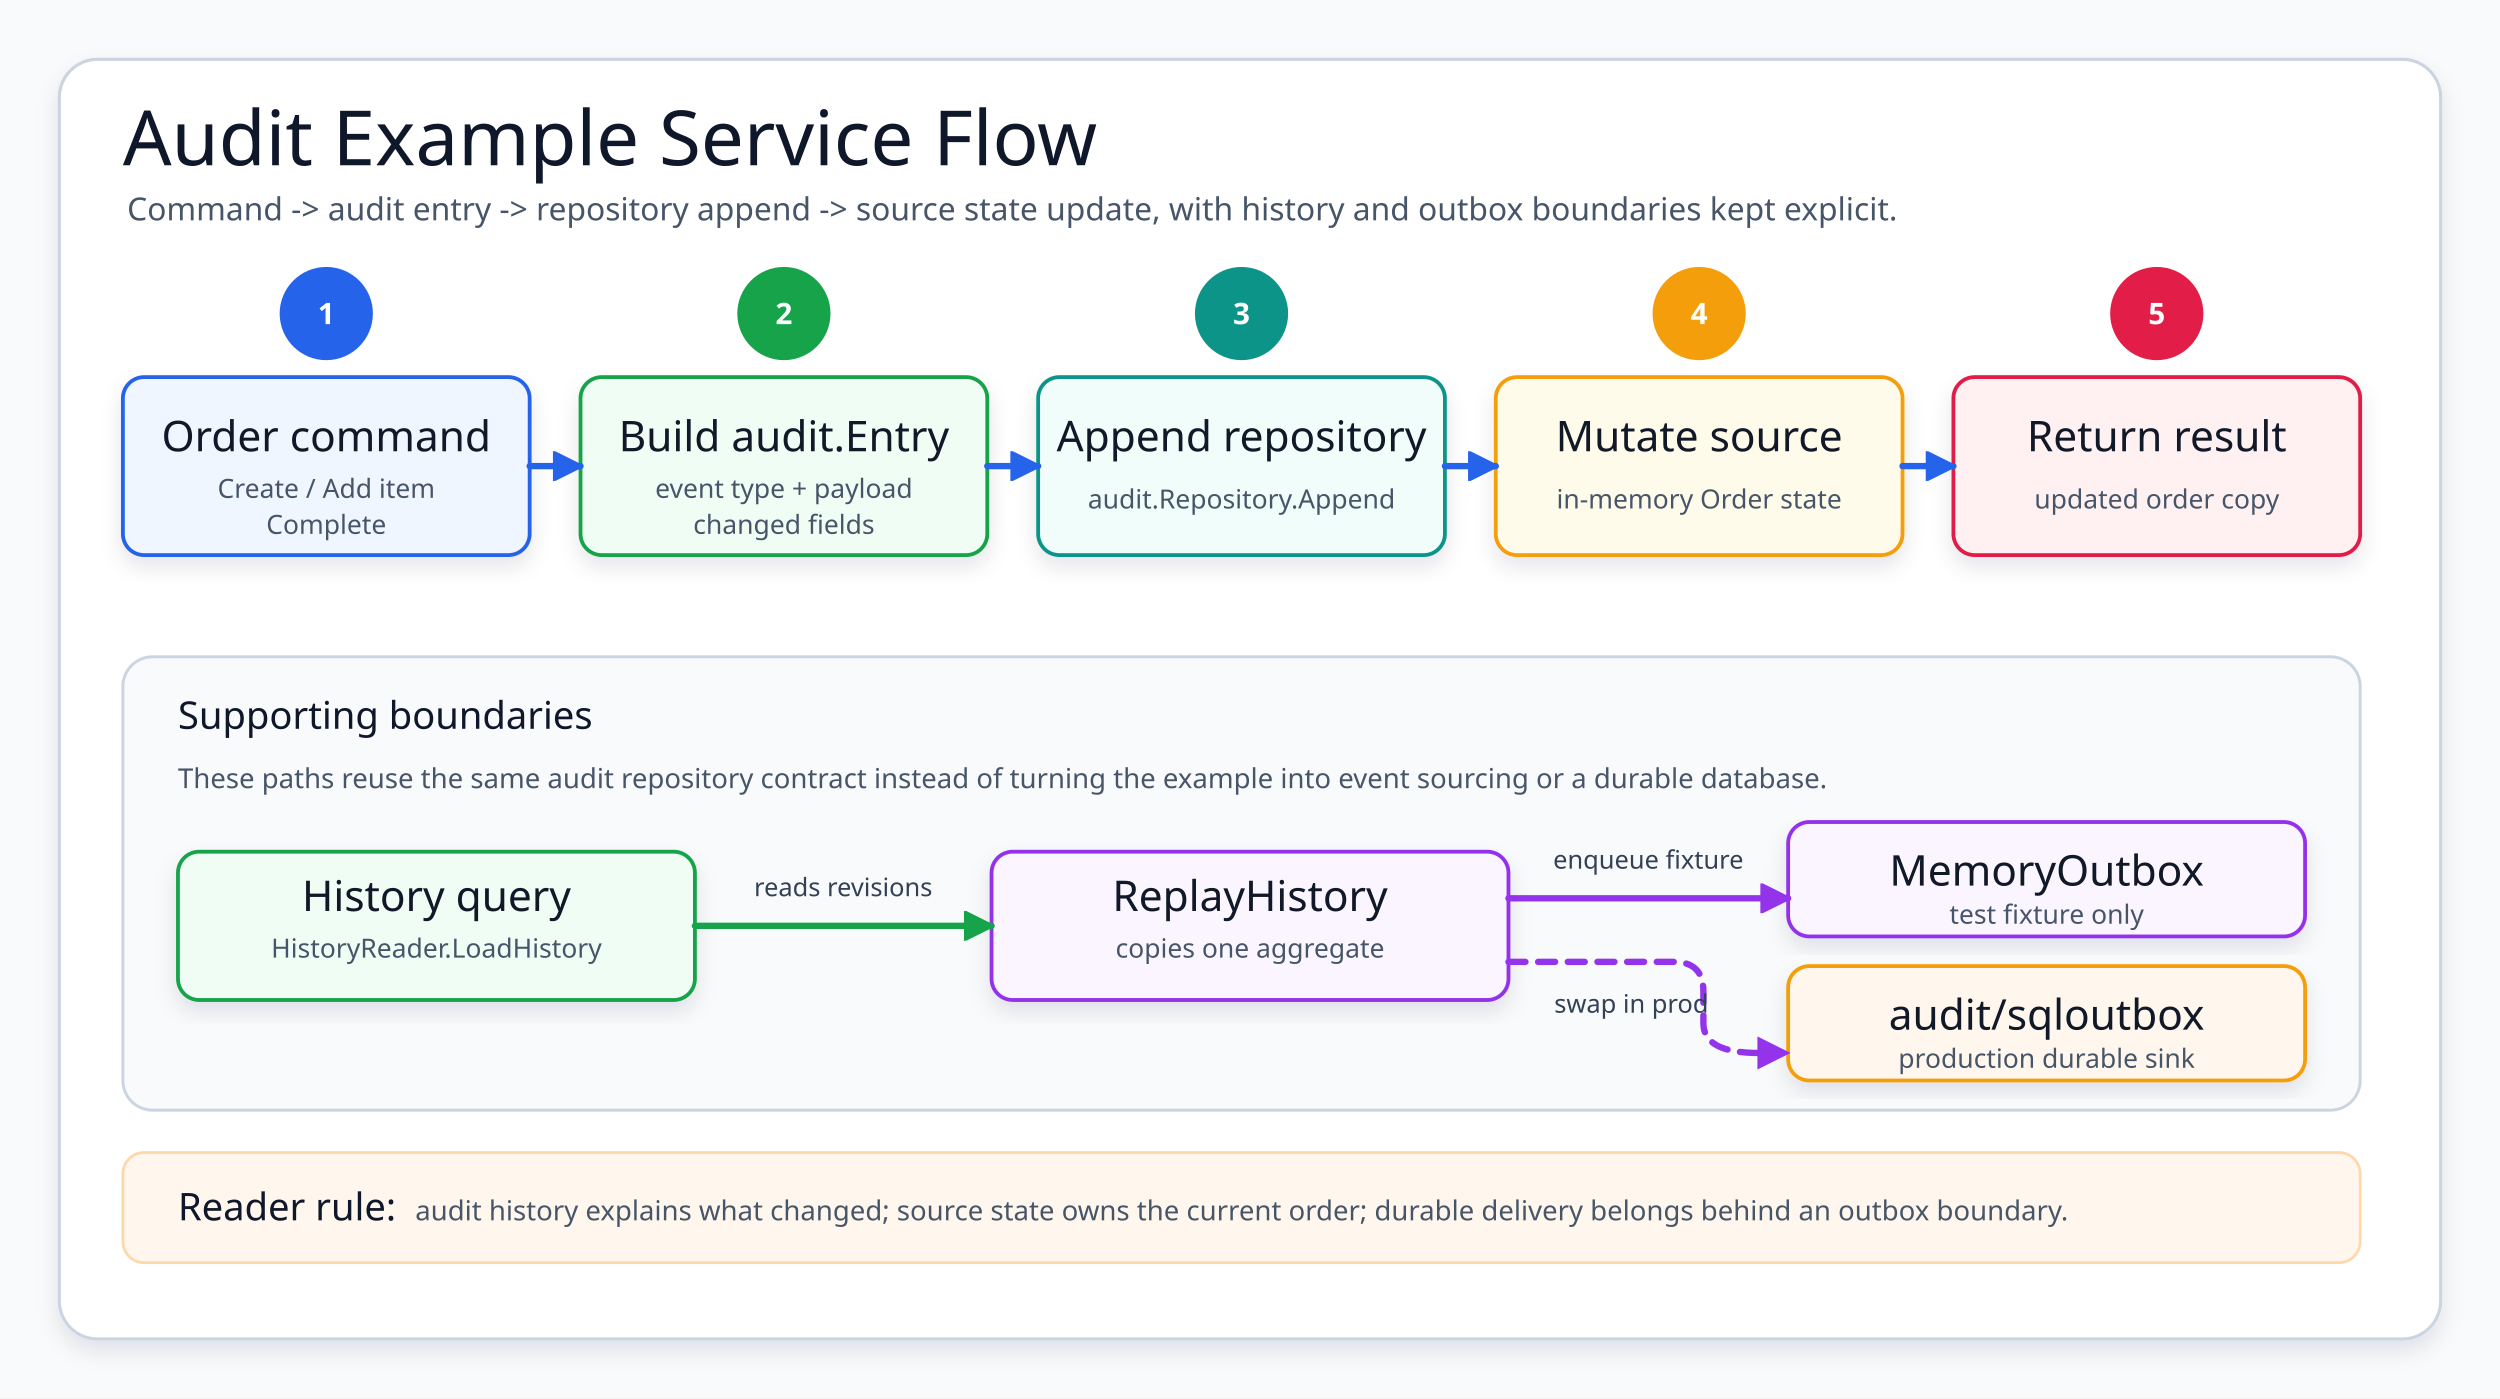
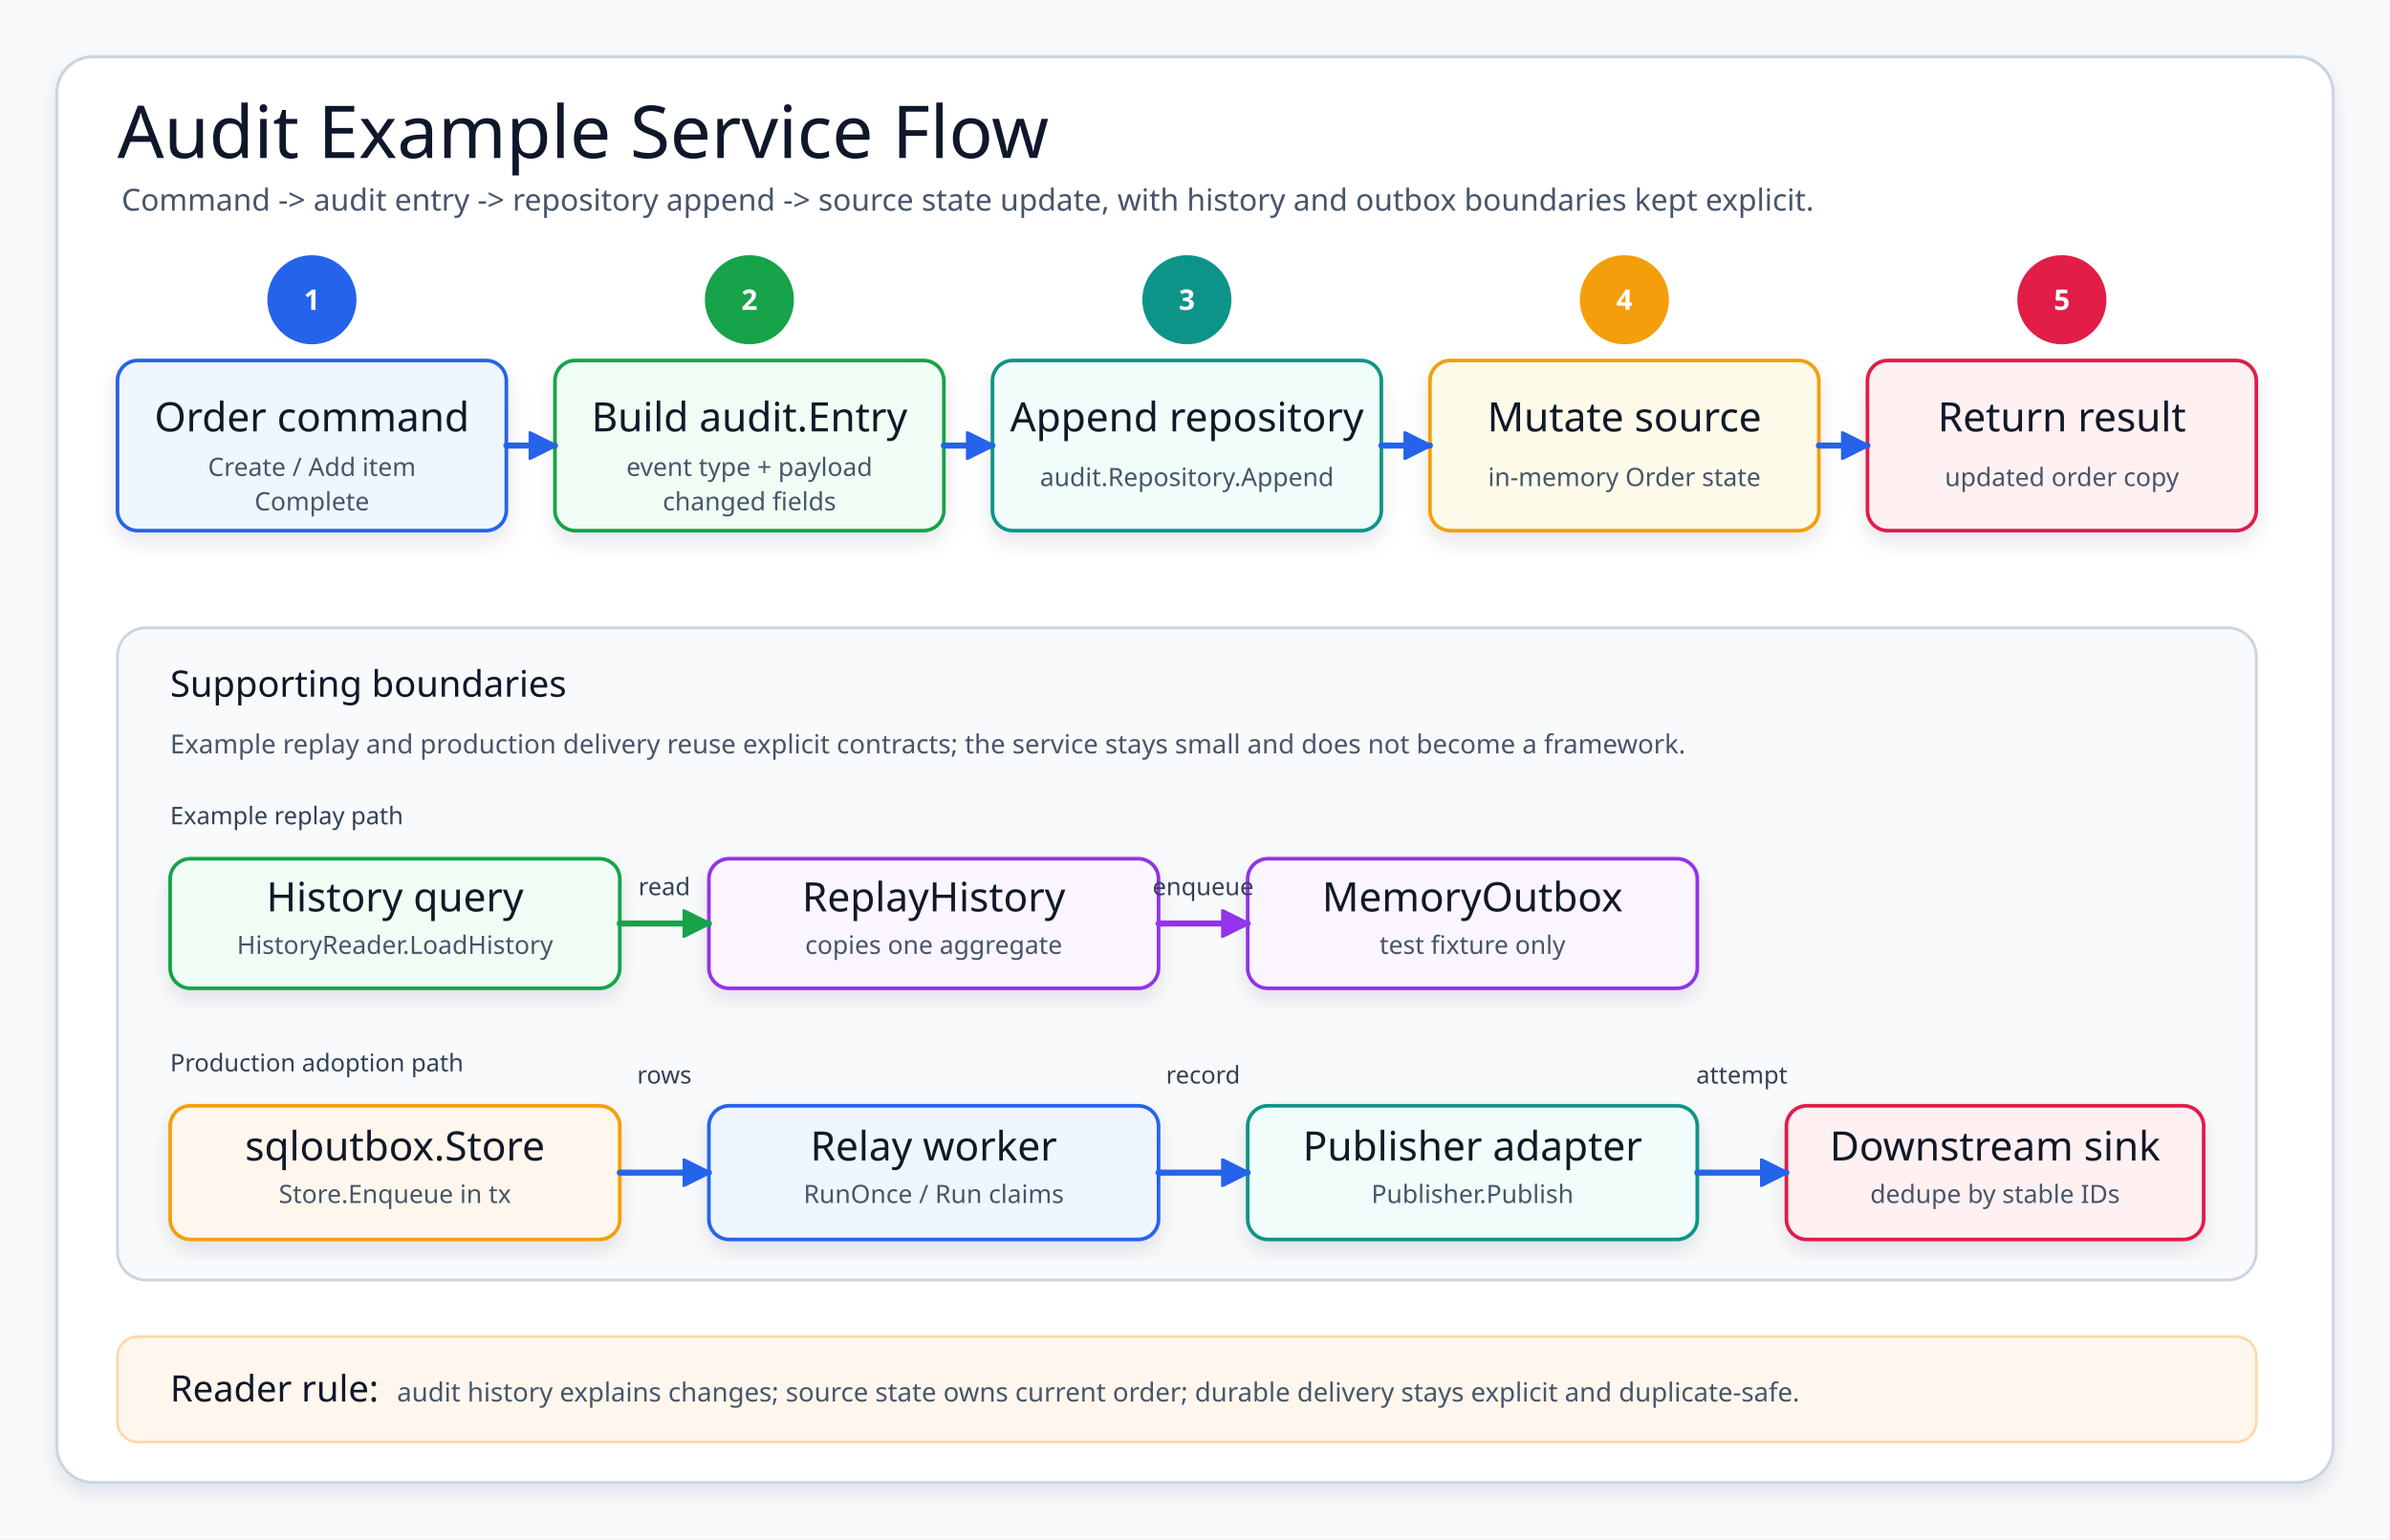
- <svg xmlns="http://www.w3.org/2000/svg" width="1180" height="660" viewBox="0 0 1180 660" role="img" aria-labelledby="title desc">
+ <svg xmlns="http://www.w3.org/2000/svg" width="1180" height="760" viewBox="0 0 1180 760" role="img" aria-labelledby="title desc">
  <defs>
    <filter id="softShadow" x="-8%" y="-12%" width="116%" height="128%">
      <feDropShadow dx="0" dy="5" stdDeviation="5" flood-color="#0f172a" flood-opacity="0.10" />
    </filter>
    <marker id="arrow-blue" markerUnits="userSpaceOnUse" markerWidth="14" markerHeight="14" viewBox="0 0 14 14" refX="13" refY="7" orient="auto">
      <path d="M 0 0 L 14 7 L 0 14 Z" fill="#2563eb" stroke="#2563eb" stroke-width="1" stroke-dasharray="none" style="stroke-dasharray:none" />
    </marker>
    <marker id="arrow-green" markerUnits="userSpaceOnUse" markerWidth="14" markerHeight="14" viewBox="0 0 14 14" refX="13" refY="7" orient="auto">
      <path d="M 0 0 L 14 7 L 0 14 Z" fill="#16a34a" stroke="#16a34a" stroke-width="1" stroke-dasharray="none" style="stroke-dasharray:none" />
    </marker>
    <marker id="arrow-purple" markerUnits="userSpaceOnUse" markerWidth="14" markerHeight="14" viewBox="0 0 14 14" refX="13" refY="7" orient="auto">
      <path d="M 0 0 L 14 7 L 0 14 Z" fill="#9333ea" stroke="#9333ea" stroke-width="1" stroke-dasharray="none" style="stroke-dasharray:none" />
    </marker>
  </defs>
  <style>
    text { font-family: "Architects Daughter", "Comic Mono", "Comic Sans MS", ui-sans-serif, system-ui, sans-serif; letter-spacing: 0; }
    .canvas { fill:#f8fafc; }
    .frame { fill:#ffffff; stroke:#cbd5e1; stroke-width:1.5; filter:url(#softShadow); }
    .title { font-family:"Architects Daughter"; font-size:36px; fill:#0f172a; }
    .subtitle { font-family:"Comic Mono"; font-size:15px; fill:#475569; }
    .step { filter:url(#softShadow); stroke-width:1.8; }
    .stepTitle { font-family:"Architects Daughter"; font-size:20px; fill:#111827; }
    .detail { font-family:"Comic Mono"; font-size:12.5px; fill:#475569; }
    .numText { font-family:"Comic Mono"; font-size:14px; fill:#ffffff; font-weight:700; }
    .edge { fill:none; stroke-width:3; stroke-linecap:round; stroke-linejoin:round; }
    .label { font-family:"Comic Mono"; font-size:12px; fill:#334155; }
    .bandLabel { font-family:"Architects Daughter"; font-size:18px; fill:#0f172a; }
    .note { font-family:"Comic Mono"; font-size:13px; fill:#475569; }
  </style>
-   <rect class="canvas" width="1180" height="660" />
-   <rect class="frame" x="28" y="28" width="1124" height="604" rx="18" />
+   <rect class="canvas" width="1180" height="760" />
+   <rect class="frame" x="28" y="28" width="1124" height="704" rx="18" />
  <text id="heading" class="title" x="58" y="78">Audit Example Service Flow</text>
  <text class="subtitle" x="60" y="104">Command -&gt; audit entry -&gt; repository append -&gt; source state update, with history and outbox boundaries kept explicit.</text>
  <g id="main-flow">
    <circle cx="154" cy="148" r="22" fill="#2563eb" />
    <text class="numText" x="154" y="153" text-anchor="middle">1</text>
    <rect class="step" x="58" y="178" width="192" height="84" rx="10" fill="#eff6ff" stroke="#2563eb" />
    <text class="stepTitle" x="154" y="213" text-anchor="middle">Order command</text>
    <text class="detail" x="154" y="235" text-anchor="middle">Create / Add item</text>
    <text class="detail" x="154" y="252" text-anchor="middle">Complete</text>
    <circle cx="370" cy="148" r="22" fill="#16a34a" />
    <text class="numText" x="370" y="153" text-anchor="middle">2</text>
    <rect class="step" x="274" y="178" width="192" height="84" rx="10" fill="#f0fdf4" stroke="#16a34a" />
    <text class="stepTitle" x="370" y="213" text-anchor="middle">Build audit.Entry</text>
    <text class="detail" x="370" y="235" text-anchor="middle">event type + payload</text>
    <text class="detail" x="370" y="252" text-anchor="middle">changed fields</text>
    <circle cx="586" cy="148" r="22" fill="#0d9488" />
    <text class="numText" x="586" y="153" text-anchor="middle">3</text>
    <rect class="step" x="490" y="178" width="192" height="84" rx="10" fill="#f0fdfa" stroke="#0d9488" />
    <text class="stepTitle" x="586" y="213" text-anchor="middle">Append repository</text>
    <text class="detail" x="586" y="240" text-anchor="middle">audit.Repository.Append</text>
    <circle cx="802" cy="148" r="22" fill="#f59e0b" />
    <text class="numText" x="802" y="153" text-anchor="middle">4</text>
    <rect class="step" x="706" y="178" width="192" height="84" rx="10" fill="#fffbeb" stroke="#f59e0b" />
    <text class="stepTitle" x="802" y="213" text-anchor="middle">Mutate source</text>
    <text class="detail" x="802" y="240" text-anchor="middle">in-memory Order state</text>
    <circle cx="1018" cy="148" r="22" fill="#e11d48" />
    <text class="numText" x="1018" y="153" text-anchor="middle">5</text>
    <rect class="step" x="922" y="178" width="192" height="84" rx="10" fill="#fff1f2" stroke="#e11d48" />
    <text class="stepTitle" x="1018" y="213" text-anchor="middle">Return result</text>
    <text class="detail" x="1018" y="240" text-anchor="middle">updated order copy</text>
-     <line class="edge" x1="250" y1="220" x2="274" y2="220" stroke="#2563eb" marker-end="url(#arrow-blue)" />
-     <line class="edge" x1="466" y1="220" x2="490" y2="220" stroke="#2563eb" marker-end="url(#arrow-blue)" />
-     <line class="edge" x1="682" y1="220" x2="706" y2="220" stroke="#2563eb" marker-end="url(#arrow-blue)" />
-     <line class="edge" x1="898" y1="220" x2="922" y2="220" stroke="#2563eb" marker-end="url(#arrow-blue)" />
+     <path class="edge" d="M 250 220 L 274 220" stroke="#2563eb" marker-end="url(#arrow-blue)" />
+     <path class="edge" d="M 466 220 L 490 220" stroke="#2563eb" marker-end="url(#arrow-blue)" />
+     <path class="edge" d="M 682 220 L 706 220" stroke="#2563eb" marker-end="url(#arrow-blue)" />
+     <path class="edge" d="M 898 220 L 922 220" stroke="#2563eb" marker-end="url(#arrow-blue)" />
  </g>
  <g id="context-band">
-     <rect x="58" y="310" width="1056" height="214" rx="14" fill="#f8fafc" stroke="#cbd5e1" stroke-width="1.4" />
+     <rect x="58" y="310" width="1056" height="322" rx="14" fill="#f8fafc" stroke="#cbd5e1" stroke-width="1.4" />
    <text class="bandLabel" x="84" y="344">Supporting boundaries</text>
-     <text class="note" x="84" y="372">These paths reuse the same audit repository contract instead of turning the example into event sourcing or a durable database.</text>
-     <rect class="step" x="84" y="402" width="244" height="70" rx="10" fill="#f0fdf4" stroke="#16a34a" />
-     <text class="stepTitle" x="206" y="430" text-anchor="middle">History query</text>
-     <text class="detail" x="206" y="452" text-anchor="middle">HistoryReader.LoadHistory</text>
-     <rect class="step" x="468" y="402" width="244" height="70" rx="10" fill="#faf5ff" stroke="#9333ea" />
-     <text class="stepTitle" x="590" y="430" text-anchor="middle">ReplayHistory</text>
-     <text class="detail" x="590" y="452" text-anchor="middle">copies one aggregate</text>
-     <rect class="step" x="844" y="388" width="244" height="54" rx="10" fill="#faf5ff" stroke="#9333ea" />
-     <text class="stepTitle" x="966" y="418" text-anchor="middle">MemoryOutbox</text>
-     <text class="detail" x="966" y="436" text-anchor="middle">test fixture only</text>
-     <rect class="step" x="844" y="456" width="244" height="54" rx="10" fill="#fff7ed" stroke="#f59e0b" />
-     <text class="stepTitle" x="966" y="486" text-anchor="middle">audit/sqloutbox</text>
-     <text class="detail" x="966" y="504" text-anchor="middle">production durable sink</text>
-     <line class="edge" x1="328" y1="437" x2="468" y2="437" stroke="#16a34a" marker-end="url(#arrow-green)" />
-     <text class="label" x="398" y="423" text-anchor="middle">reads revisions</text>
-     <line class="edge" x1="712" y1="424" x2="844" y2="424" stroke="#9333ea" marker-end="url(#arrow-purple)" />
-     <text class="label" x="778" y="410" text-anchor="middle">enqueue fixture</text>
-     <path class="edge" d="M 712 454 H 790 Q 804 454 804 468 L 804 483 Q 804 497 830 497" stroke="#9333ea" stroke-dasharray="8 6" />
-     <polygon points="844,497 830,490 830,504" fill="#9333ea" stroke="#9333ea" stroke-width="1" stroke-dasharray="none" style="stroke-dasharray:none" />
-     <text class="label" x="770" y="478" text-anchor="middle">swap in prod</text>
+     <text class="note" x="84" y="372">Example replay and production delivery reuse explicit contracts; the service stays small and does not become a framework.</text>
+     <text class="label" x="84" y="407">Example replay path</text>
+     <rect class="step" x="84" y="424" width="222" height="64" rx="10" fill="#f0fdf4" stroke="#16a34a" />
+     <text class="stepTitle" x="195" y="450" text-anchor="middle">History query</text>
+     <text class="detail" x="195" y="471" text-anchor="middle">HistoryReader.LoadHistory</text>
+     <rect class="step" x="350" y="424" width="222" height="64" rx="10" fill="#faf5ff" stroke="#9333ea" />
+     <text class="stepTitle" x="461" y="450" text-anchor="middle">ReplayHistory</text>
+     <text class="detail" x="461" y="471" text-anchor="middle">copies one aggregate</text>
+     <rect class="step" x="616" y="424" width="222" height="64" rx="10" fill="#faf5ff" stroke="#9333ea" />
+     <text class="stepTitle" x="727" y="450" text-anchor="middle">MemoryOutbox</text>
+     <text class="detail" x="727" y="471" text-anchor="middle">test fixture only</text>
+     <path class="edge" d="M 306 456 L 350 456" stroke="#16a34a" marker-end="url(#arrow-green)" />
+     <text class="label" x="328" y="442" text-anchor="middle">read</text>
+     <path class="edge" d="M 572 456 L 616 456" stroke="#9333ea" marker-end="url(#arrow-purple)" />
+     <text class="label" x="594" y="442" text-anchor="middle">enqueue</text>
+     <text class="label" x="84" y="529">Production adoption path</text>
+     <rect class="step" x="84" y="546" width="222" height="66" rx="10" fill="#fff7ed" stroke="#f59e0b" />
+     <text class="stepTitle" x="195" y="573" text-anchor="middle">sqloutbox.Store</text>
+     <text class="detail" x="195" y="594" text-anchor="middle">Store.Enqueue in tx</text>
+     <rect class="step" x="350" y="546" width="222" height="66" rx="10" fill="#eff6ff" stroke="#2563eb" />
+     <text class="stepTitle" x="461" y="573" text-anchor="middle">Relay worker</text>
+     <text class="detail" x="461" y="594" text-anchor="middle">RunOnce / Run claims</text>
+     <rect class="step" x="616" y="546" width="222" height="66" rx="10" fill="#f0fdfa" stroke="#0d9488" />
+     <text class="stepTitle" x="727" y="573" text-anchor="middle">Publisher adapter</text>
+     <text class="detail" x="727" y="594" text-anchor="middle">Publisher.Publish</text>
+     <rect class="step" x="882" y="546" width="206" height="66" rx="10" fill="#fff1f2" stroke="#e11d48" />
+     <text class="stepTitle" x="985" y="573" text-anchor="middle">Downstream sink</text>
+     <text class="detail" x="985" y="594" text-anchor="middle">dedupe by stable IDs</text>
+     <path class="edge" d="M 306 579 L 350 579" stroke="#2563eb" marker-end="url(#arrow-blue)" />
+     <text class="label" x="328" y="535" text-anchor="middle">rows</text>
+     <path class="edge" d="M 572 579 L 616 579" stroke="#2563eb" marker-end="url(#arrow-blue)" />
+     <text class="label" x="594" y="535" text-anchor="middle">record</text>
+     <path class="edge" d="M 838 579 L 882 579" stroke="#2563eb" marker-end="url(#arrow-blue)" />
+     <text class="label" x="860" y="535" text-anchor="middle">attempt</text>
  </g>
  <g id="reader-rule">
-     <rect x="58" y="544" width="1056" height="52" rx="10" fill="#fff7ed" stroke="#fed7aa" stroke-width="1.3" />
-     <text class="bandLabel" x="84" y="576">Reader rule:</text>
-     <text class="note" x="196" y="576">audit history explains what changed; source state owns the current order; durable delivery belongs behind an outbox boundary.</text>
+     <rect x="58" y="660" width="1056" height="52" rx="10" fill="#fff7ed" stroke="#fed7aa" stroke-width="1.3" />
+     <text class="bandLabel" x="84" y="692">Reader rule:</text>
+     <text class="note" x="196" y="692">audit history explains changes; source state owns current order; durable delivery stays explicit and duplicate-safe.</text>
  </g>
</svg>
